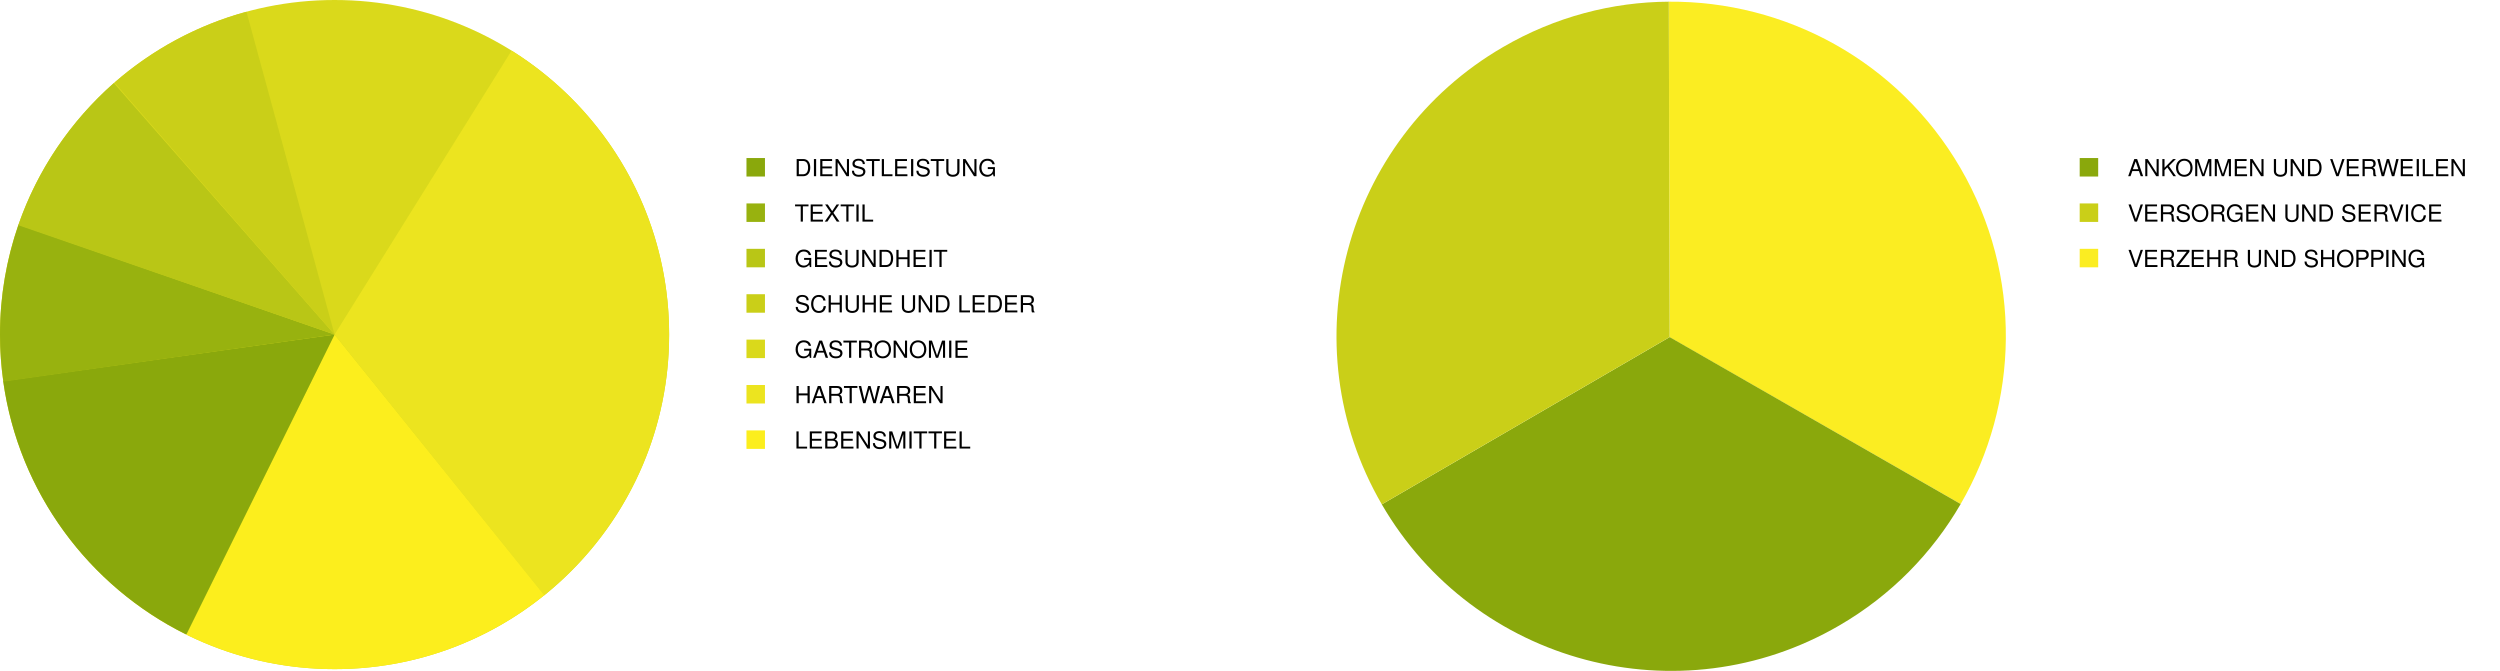
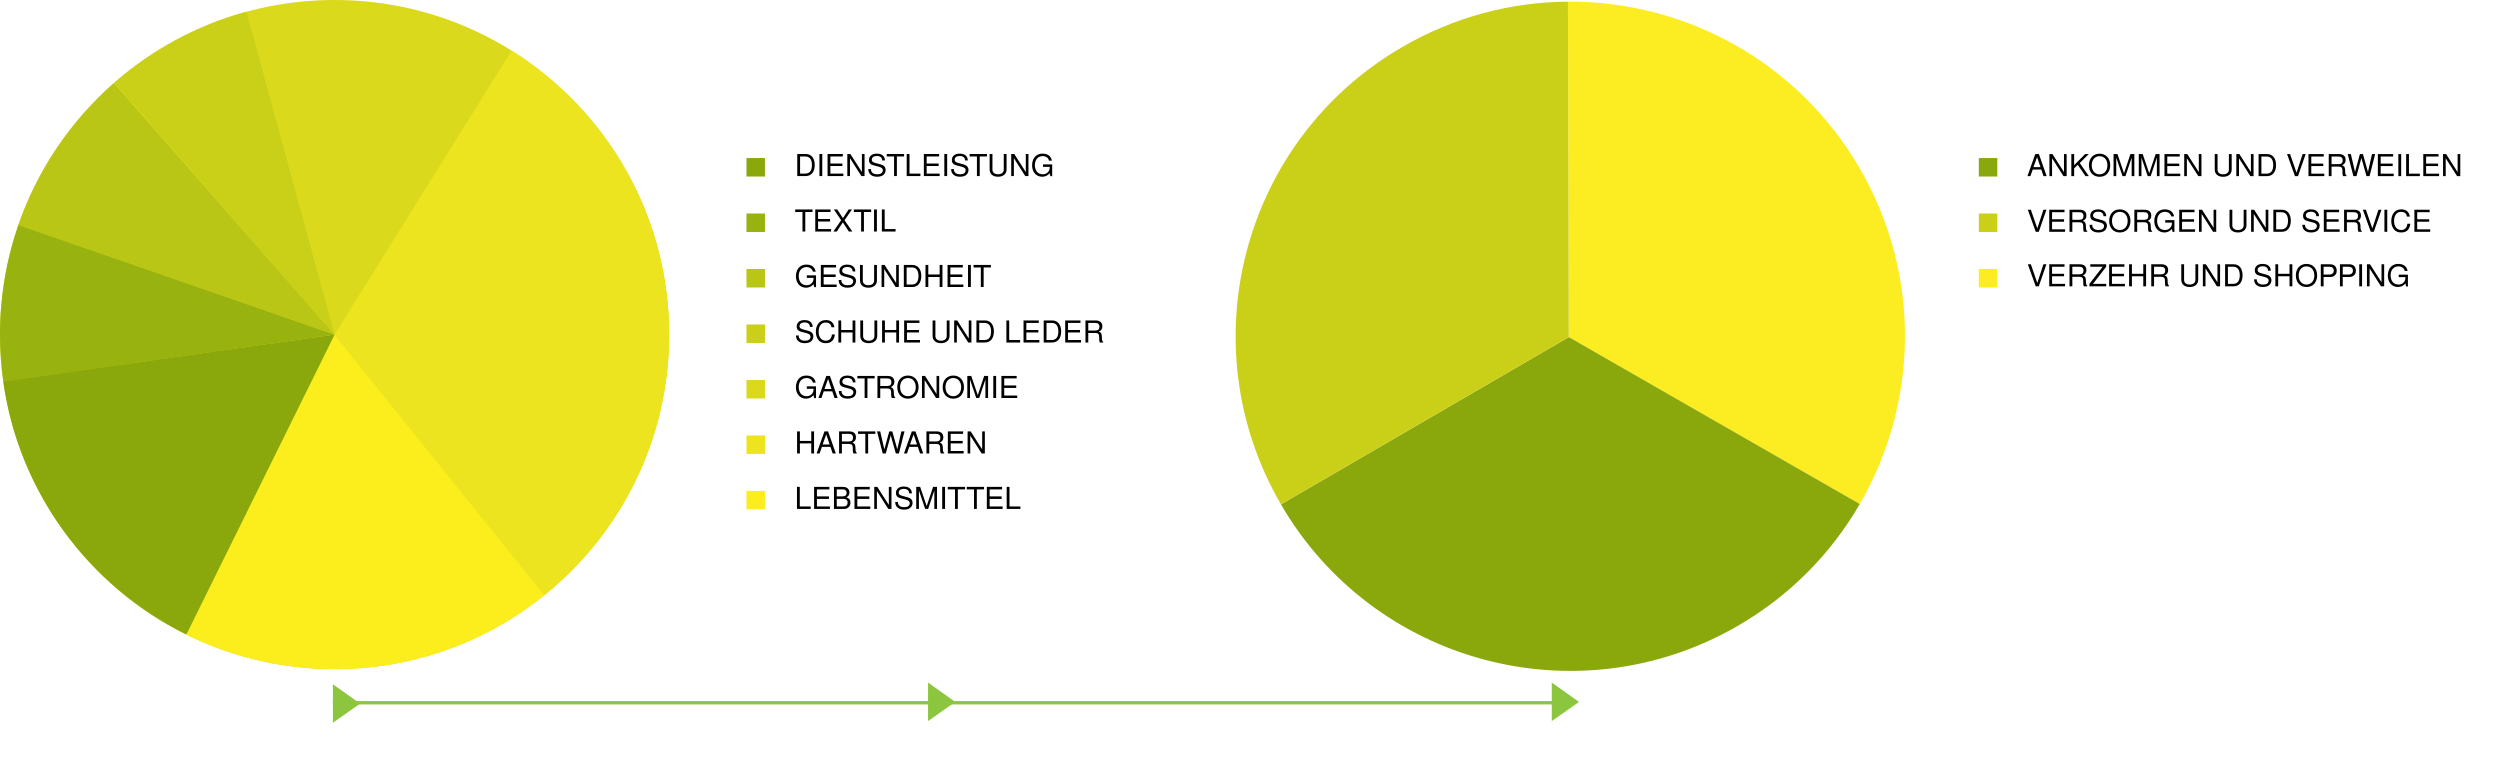
- <svg xmlns="http://www.w3.org/2000/svg" version="1.1" x="0px" y="0px" viewBox="0 0 1487 399" style="enable-background:new 0 0 1487 399;" xml:space="preserve">
+ <svg xmlns="http://www.w3.org/2000/svg" version="1.1" x="0px" y="0px" viewBox="0 0 1487 463" style="enable-background:new 0 0 1487 463;" xml:space="preserve">
  <style type="text/css">
	.st0{fill:#DAD91B;}
	.st1{fill:#FCEE1D;}
	.st2{fill:#8AA80C;}
	.st3{fill:#98B20F;}
	.st4{fill:#B9C616;}
	.st5{fill:#CACF18;}
	.st6{fill:#FBED22;}
	.st7{fill:none;}
	.st8{font-family:'Helvetica';}
- 	.st9{font-size:14px;}
+ 	.st9{font-size:18px;}
	.st10{fill:#ECE41F;}
+ 	.st11{fill:#8CC63F;}
</style>
  <g id="Ebene_1">
    <circle class="st0" cx="199" cy="199" r="199" />
    <path class="st1" d="M110.9,377.5c26.6,13.1,56.5,20.5,88.1,20.5c47.3,0,90.8-16.5,124.9-44.1L199,199L110.9,377.5z" />
    <path class="st2" d="M1.9,226.7c9.2,66.2,51,122,108.7,150.6l0.4-0.3l88-178L1.9,226.7z" />
    <path class="st3" d="M11,133.6C3.9,154.1,0,176.1,0,199c0,9.5,0.7,18.9,2,28l0,0l197-28L11,133.6z" />
    <path class="st4" d="M11,134l188,65L67.7,49.4C42.1,72,22.3,101,10.9,133.9L11,134z" />
    <path class="st5" d="M146.6,7c-29.4,8-56.1,22.6-78.5,42.1l0.6,0.7L199,199L146.6,7z" />
-     <path class="st6" d="M1166.2,299.8c34.6-59.7,37.1-135.8-0.1-199.8S1061.6,0.5,992.6,1l0.5,199.6L1166.2,299.8z" />
-     <path class="st2" d="M1166.2,299.8l-173.1-99.3L821.9,300l0,0c55.2,95,177,127.3,272,72.1C1125.1,354,1149.4,328.8,1166.2,299.8z" />
-     <path class="st5" d="M821.9,300l171.2-99.5L992.6,1c-33.5,0.2-67.5,8.9-98.6,27C799,83.1,766.7,204.9,821.9,300z" />
-     <rect x="472.6" y="202.6" class="st7" width="221.4" height="12.4" />
-     <text transform="matrix(1 0 0 1 472.605 212.8062)" class="st8 st9">GASTRONOMIE</text>
-     <rect x="472.6" y="229.6" class="st7" width="221.4" height="12.4" />
-     <text transform="matrix(1 0 0 1 472.605 239.8062)" class="st8 st9">HARTWAREN</text>
-     <rect x="472.6" y="256.6" class="st7" width="221.4" height="12.4" />
-     <text transform="matrix(1 0 0 1 472.605 266.8062)" class="st8 st9">LEBENSMITTEL</text>
-     <rect x="472.6" y="94.6" class="st7" width="221.4" height="12.4" />
-     <text transform="matrix(1 0 0 1 472.605 104.8062)" class="st8 st9">DIENSTLEISTUNG</text>
-     <rect x="472.6" y="121.6" class="st7" width="221.4" height="12.4" />
-     <text transform="matrix(1 0 0 1 472.605 131.8062)" class="st8 st9">TEXTIL</text>
-     <rect x="472.6" y="148.6" class="st7" width="221.4" height="12.4" />
-     <text transform="matrix(1 0 0 1 472.605 158.8062)" class="st8 st9">GESUNDHEIT</text>
-     <rect x="472.6" y="175.6" class="st7" width="221.4" height="12.4" />
-     <text transform="matrix(1 0 0 1 472.605 185.8062)" class="st8 st9">SCHUHE UND LEDER</text>
-     <rect x="444" y="256" class="st1" width="11" height="11" />
-     <rect x="444" y="229" class="st10" width="11" height="11" />
-     <rect x="444" y="202" class="st0" width="11" height="11" />
+     <path class="st6" d="M1106.2,299.8c34.6-59.7,37.1-135.8-0.1-199.8S1001.6,0.5,932.6,1l0.5,199.6L1106.2,299.8z" />
+     <path class="st2" d="M1106.2,299.8l-173.1-99.3L761.9,300l0,0c55.2,95,177,127.3,272,72.1C1065.1,354,1089.4,328.8,1106.2,299.8z" />
+     <path class="st5" d="M761.9,300l171.2-99.5L932.6,1c-33.5,0.2-67.5,8.9-98.6,27C739,83.1,706.7,204.9,761.9,300z" />
+     <rect x="472.6" y="223.6" class="st7" width="234.4" height="17.4" />
+     <text transform="matrix(1 0 0 1 472.605 236.7202)" class="st8 st9">GASTRONOMIE</text>
+     <rect x="472.6" y="256.6" class="st7" width="235.4" height="18.4" />
+     <text transform="matrix(1 0 0 1 472.605 269.7202)" class="st8 st9">HARTWAREN</text>
+     <rect x="472.6" y="289.6" class="st7" width="243.4" height="24.4" />
+     <text transform="matrix(1 0 0 1 472.605 302.7202)" class="st8 st9">LEBENSMITTEL</text>
+     <rect x="472.6" y="91.6" class="st7" width="261.4" height="21.4" />
+     <text transform="matrix(1 0 0 1 472.605 104.7202)" class="st8 st9">DIENSTLEISTUNG</text>
+     <rect x="472.6" y="124.6" class="st7" width="298.4" height="18.4" />
+     <text transform="matrix(1 0 0 1 472.605 137.7202)" class="st8 st9">TEXTIL</text>
+     <rect x="472.6" y="157.6" class="st7" width="231.4" height="15.4" />
+     <text transform="matrix(1 0 0 1 472.605 170.7202)" class="st8 st9">GESUNDHEIT</text>
+     <rect x="472.6" y="190.6" class="st7" width="230.4" height="21.4" />
+     <text transform="matrix(1 0 0 1 472.605 203.7202)" class="st8 st9">SCHUHE UND LEDER</text>
+     <rect x="444" y="292" class="st1" width="11" height="11" />
+     <rect x="444" y="259" class="st10" width="11" height="11" />
+     <rect x="444" y="226" class="st0" width="11" height="11" />
    <rect x="444" y="94" class="st2" width="11" height="11" />
-     <rect x="444" y="121" class="st3" width="11" height="11" />
-     <rect x="444" y="148" class="st4" width="11" height="11" />
-     <rect x="1265.6" y="94.6" class="st7" width="221.4" height="12.4" />
-     <text transform="matrix(1 0 0 1 1265.605 104.8062)" class="st8 st9">ANKOMMEN UND VERWEILEN</text>
-     <rect x="1265.6" y="121.6" class="st7" width="221.4" height="12.4" />
-     <text transform="matrix(1 0 0 1 1265.605 131.8062)" class="st8 st9">VERSORGEN UND SERVICE</text>
-     <rect x="1265.6" y="148.6" class="st7" width="221.4" height="12.4" />
-     <text transform="matrix(1 0 0 1 1265.605 158.8062)" class="st8 st9">VERZEHR UND SHOPPING</text>
-     <rect x="1237" y="94" class="st2" width="11" height="11" />
-     <rect x="1237" y="121" class="st5" width="11" height="11" />
-     <rect x="1237" y="148" class="st6" width="11" height="11" />
-     <rect x="444" y="175" class="st5" width="11" height="11" />
+     <rect x="444" y="127" class="st3" width="11" height="11" />
+     <rect x="444" y="160" class="st4" width="11" height="11" />
+     <rect x="1205.6" y="91.6" class="st7" width="279.4" height="17.4" />
+     <text transform="matrix(1 0 0 1 1205.604 104.7573)" class="st8 st9">ANKOMMEN UND VERWEILEN</text>
+     <rect x="1205.6" y="124.8" class="st7" width="269.4" height="20.3" />
+     <text transform="matrix(1 0 0 1 1205.604 137.8701)" class="st8 st9">VERSORGEN UND SERVICE</text>
+     <rect x="1205.6" y="157.2" class="st7" width="299.4" height="16.4" />
+     <text transform="matrix(1 0 0 1 1205.604 170.3062)" class="st8 st9">VERZEHR UND SHOPPING</text>
+     <rect x="1177" y="94" class="st2" width="11" height="11" />
+     <rect x="1177" y="127" class="st5" width="11" height="11" />
+     <rect x="1177" y="160" class="st6" width="11" height="11" />
+     <rect x="444" y="193" class="st5" width="11" height="11" />
+     <g>
+       <rect x="198" y="417" class="st11" width="736" height="2" />
+     </g>
+     <g>
+       <path class="st11" d="M198,429.9v-22.9l16.2,11.5L198,429.9z" />
+     </g>
+     <g>
+       <path class="st11" d="M552,428.9v-22.9l16.2,11.5L552,428.9z" />
+     </g>
+     <g>
+       <path class="st11" d="M923,428.9v-22.9l16.2,11.5L923,428.9z" />
+     </g>
  </g>
  <g id="Ebene_2">
    <path class="st10" d="M304.3,30.1L199,199l124.7,155.1C369,317.6,398,261.7,398,199C398,127.8,360.6,65.3,304.3,30.1z" />
  </g>
</svg>
